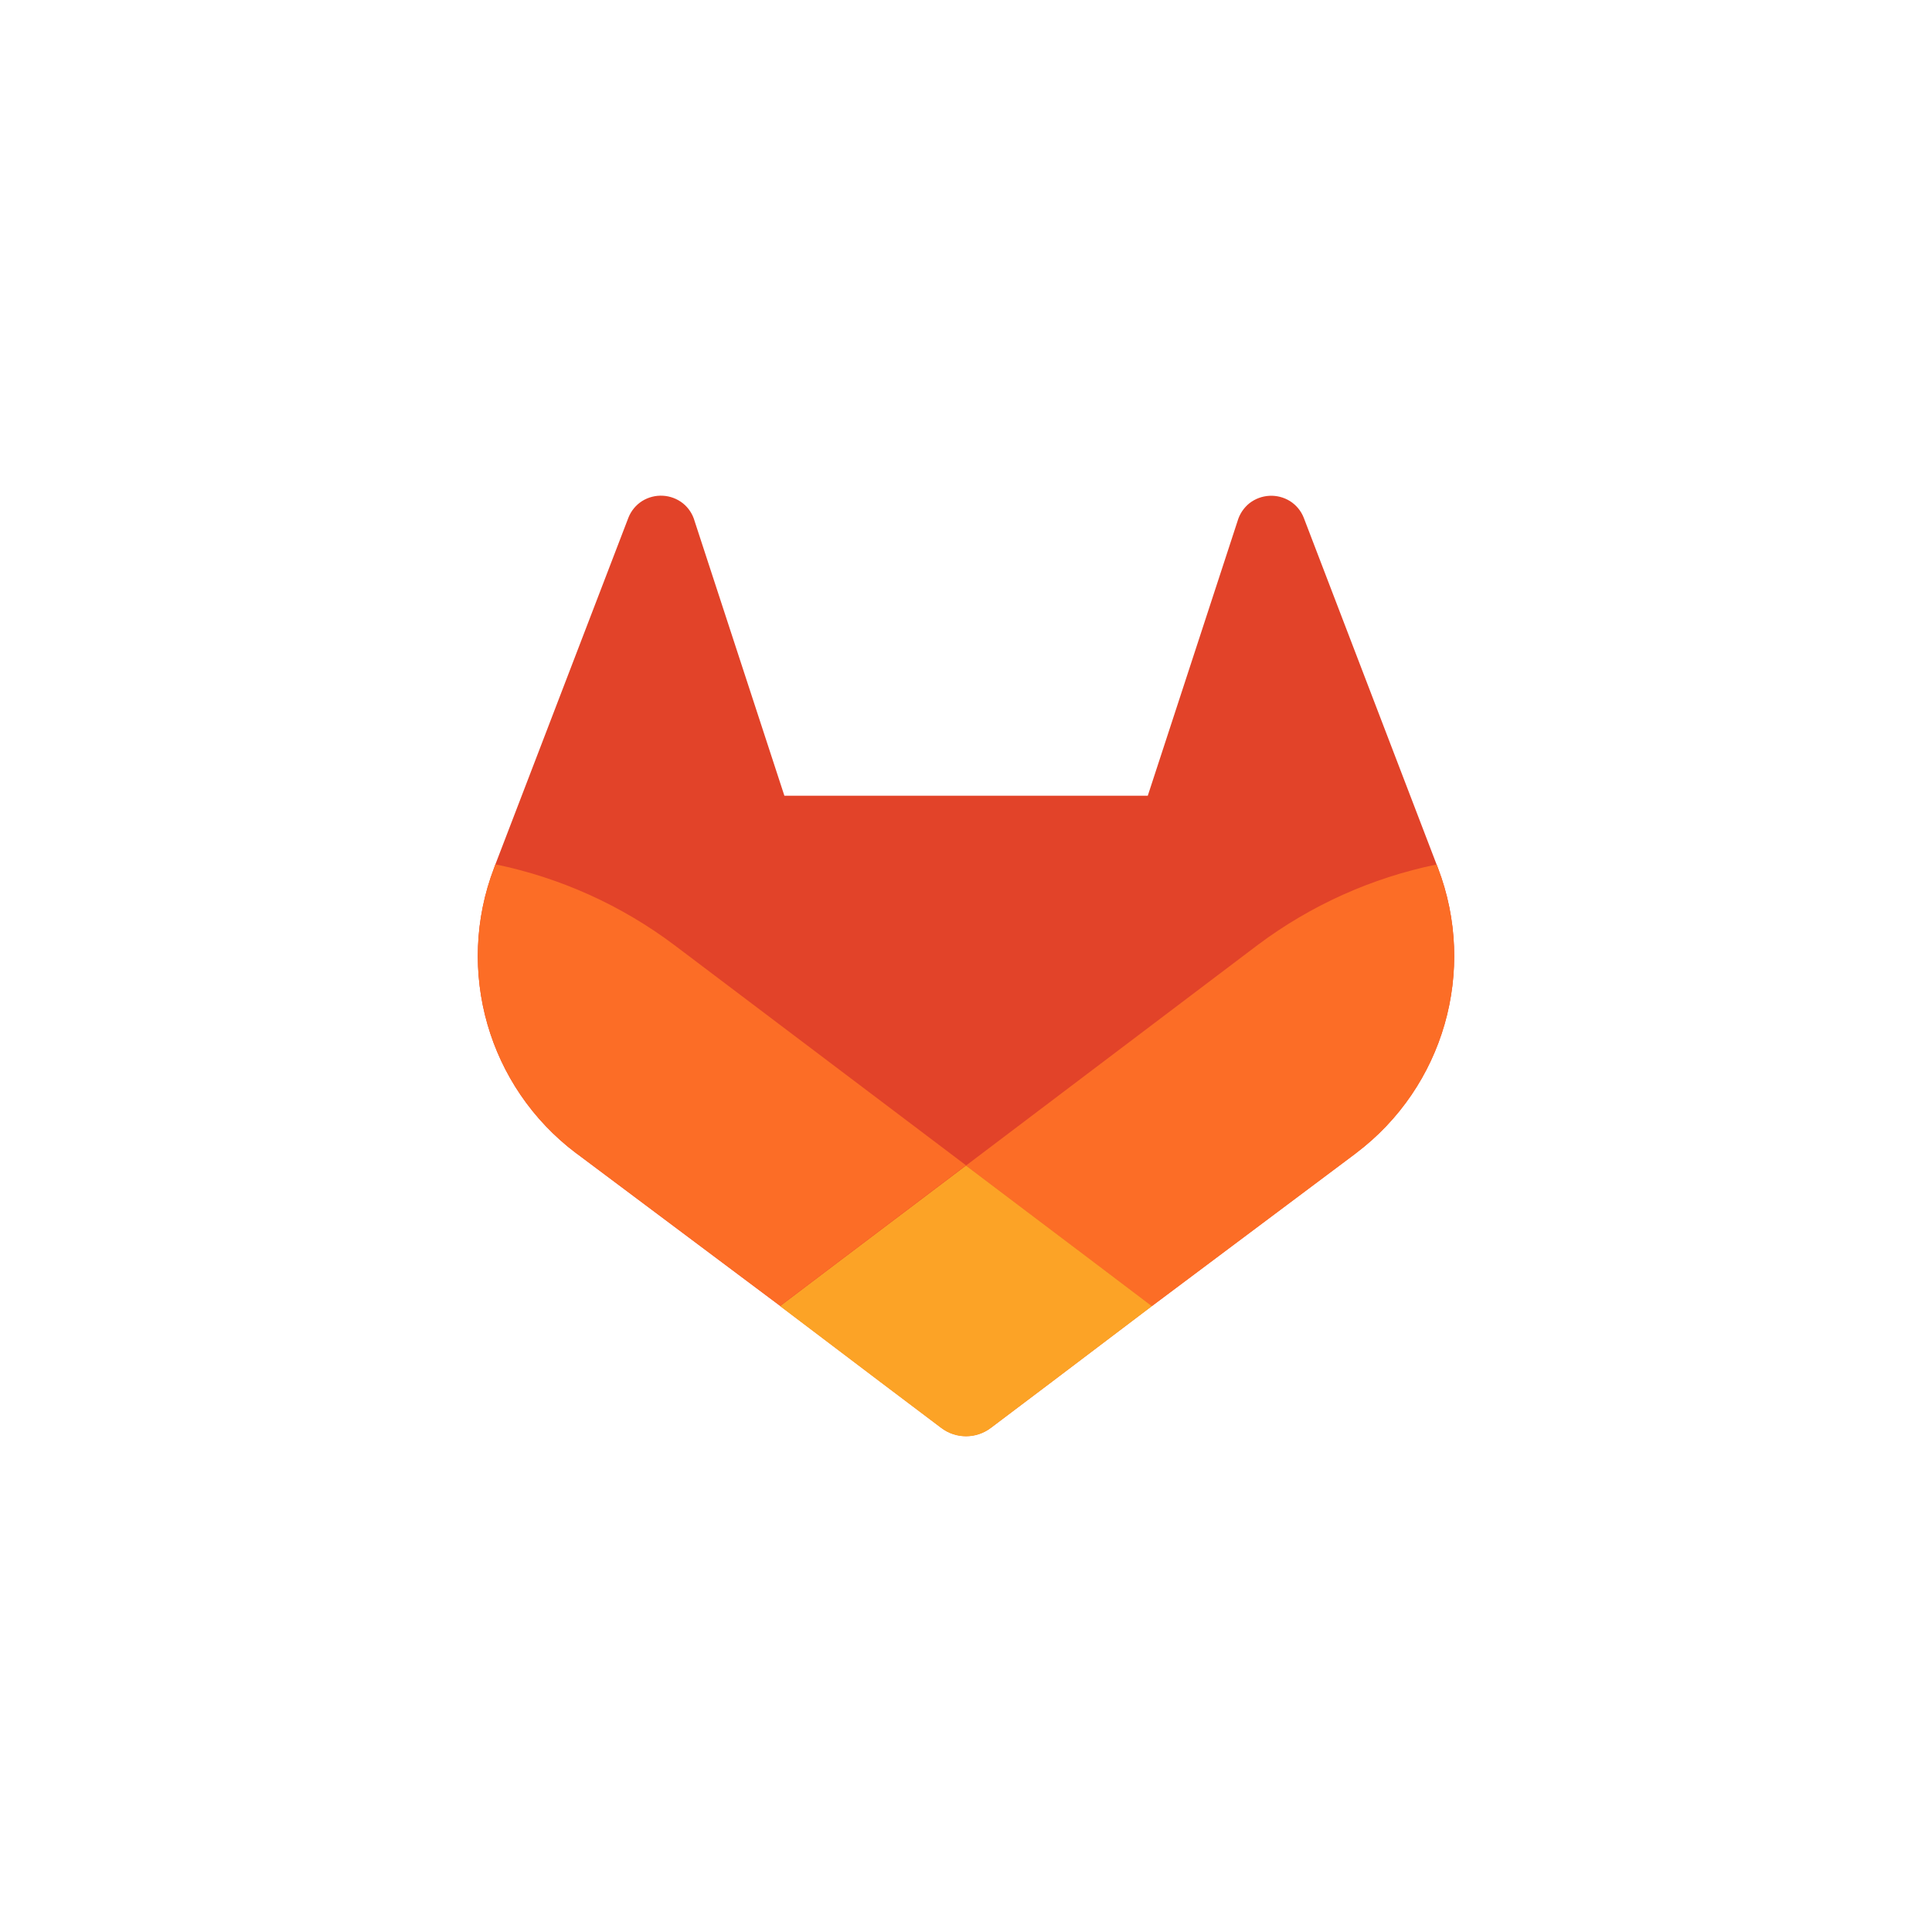
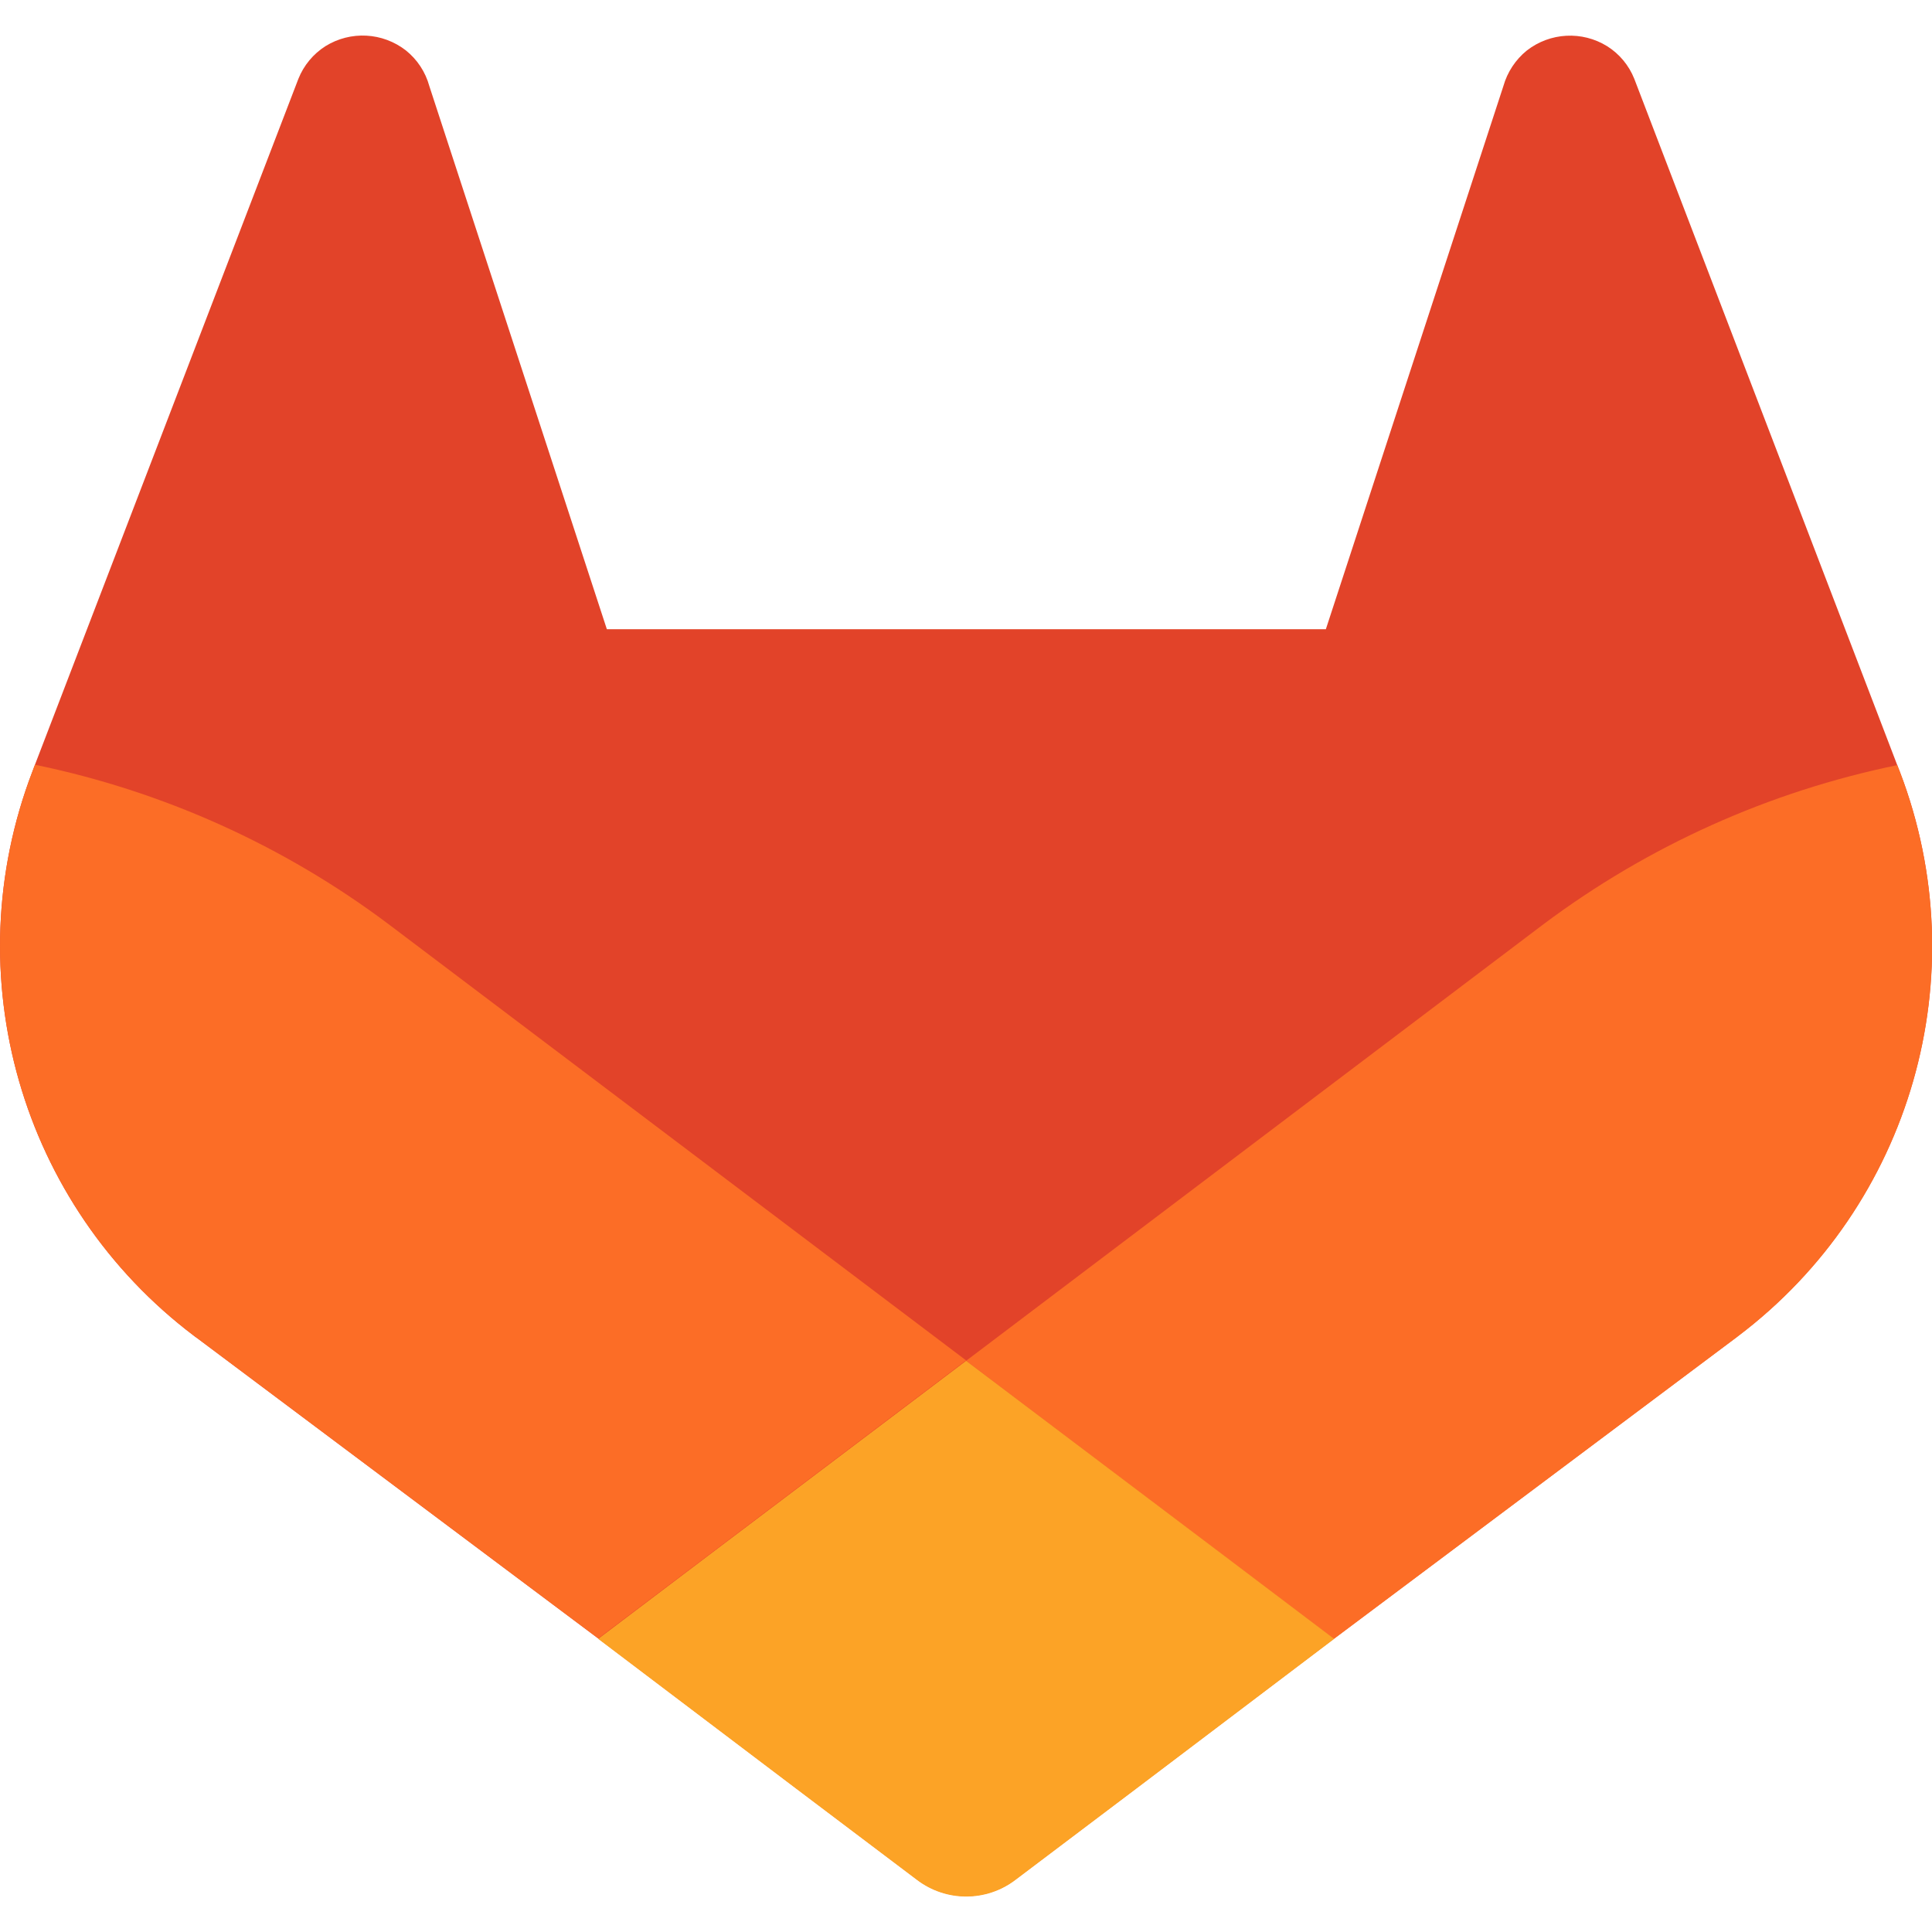
- <svg xmlns="http://www.w3.org/2000/svg" viewBox="0 0 24 24" width="24" height="24">
-   <defs>
-     <style>.cls-2{fill:#fc6d26}</style>
+ <svg xmlns="http://www.w3.org/2000/svg" viewBox="0 0 24 24" version="1.1" id="svg195" width="24" height="24">
+   <defs id="defs184">
+     <style id="style182">.cls-2{fill:#fc6d26}</style>
  </defs>
-   <g id="LOGO">
-     <path d="m17.863 10.783-.017-.044-1.651-4.309a.43.43 0 0 0-.17-.205.442.442 0 0 0-.505.027.442.442 0 0 0-.147.222l-1.115 3.411H9.744L8.629 6.474a.433.433 0 0 0-.147-.223.442.442 0 0 0-.505-.027.434.434 0 0 0-.17.205l-1.653 4.308-.016.044a3.066 3.066 0 0 0 1.017 3.543l.006.004.015.011 2.515 1.883 1.244.942.758.572a.51.51 0 0 0 .616 0l.758-.572 1.244-.942 2.53-1.895.006-.005a3.067 3.067 0 0 0 1.016-3.539Z" style="fill:#e24329" />
-     <path class="cls-2" d="m17.863 10.783-.017-.044a5.577 5.577 0 0 0-2.22.998L12 14.479l2.31 1.746 2.53-1.895.006-.005a3.067 3.067 0 0 0 1.017-3.542Z" />
-     <path d="m9.69 16.225 1.244.942.758.572a.51.51 0 0 0 .616 0l.758-.572 1.244-.942s-1.075-.814-2.31-1.746c-1.235.932-2.31 1.746-2.31 1.746Z" style="fill:#fca326" />
-     <path class="cls-2" d="M8.373 11.737a5.57 5.57 0 0 0-2.219-1l-.016.044a3.066 3.066 0 0 0 1.017 3.543l.006.004.015.011 2.515 1.883L12 14.476Z" />
+   <g id="LOGO" transform="translate(-11.743 -11.745) scale(.12497)">
+     <path d="m282.83 170.73-.27-.69-26.14-68.22a6.81 6.81 0 0 0-2.69-3.24 7 7 0 0 0-8 .43 7 7 0 0 0-2.32 3.52l-17.65 54h-71.47l-17.65-54a6.86 6.86 0 0 0-2.32-3.53 7 7 0 0 0-8-.43 6.87 6.87 0 0 0-2.69 3.24L97.44 170l-.26.69a48.54 48.54 0 0 0 16.1 56.1l.09.07.24.17 39.82 29.82 19.7 14.91 12 9.06a8.07 8.07 0 0 0 9.76 0l12-9.06 19.7-14.91 40.06-30 .1-.08a48.56 48.56 0 0 0 16.08-56.04z" id="path186" style="fill:#e24329" />
+     <path class="cls-2" d="m282.83 170.73-.27-.69a88.3 88.3 0 0 0-35.15 15.8L190 229.25c19.55 14.79 36.57 27.64 36.57 27.64l40.06-30 .1-.08a48.56 48.56 0 0 0 16.1-56.08z" id="path188" />
+     <path d="m153.43 256.89 19.7 14.91 12 9.06a8.07 8.07 0 0 0 9.76 0l12-9.06 19.7-14.91S209.55 244 190 229.25c-19.55 14.75-36.57 27.64-36.57 27.64z" id="path190" style="fill:#fca326" />
+     <path class="cls-2" d="M132.58 185.84A88.19 88.19 0 0 0 97.44 170l-.26.69a48.54 48.54 0 0 0 16.1 56.1l.09.07.24.17 39.82 29.82L190 229.21z" id="path192" />
  </g>
</svg>
